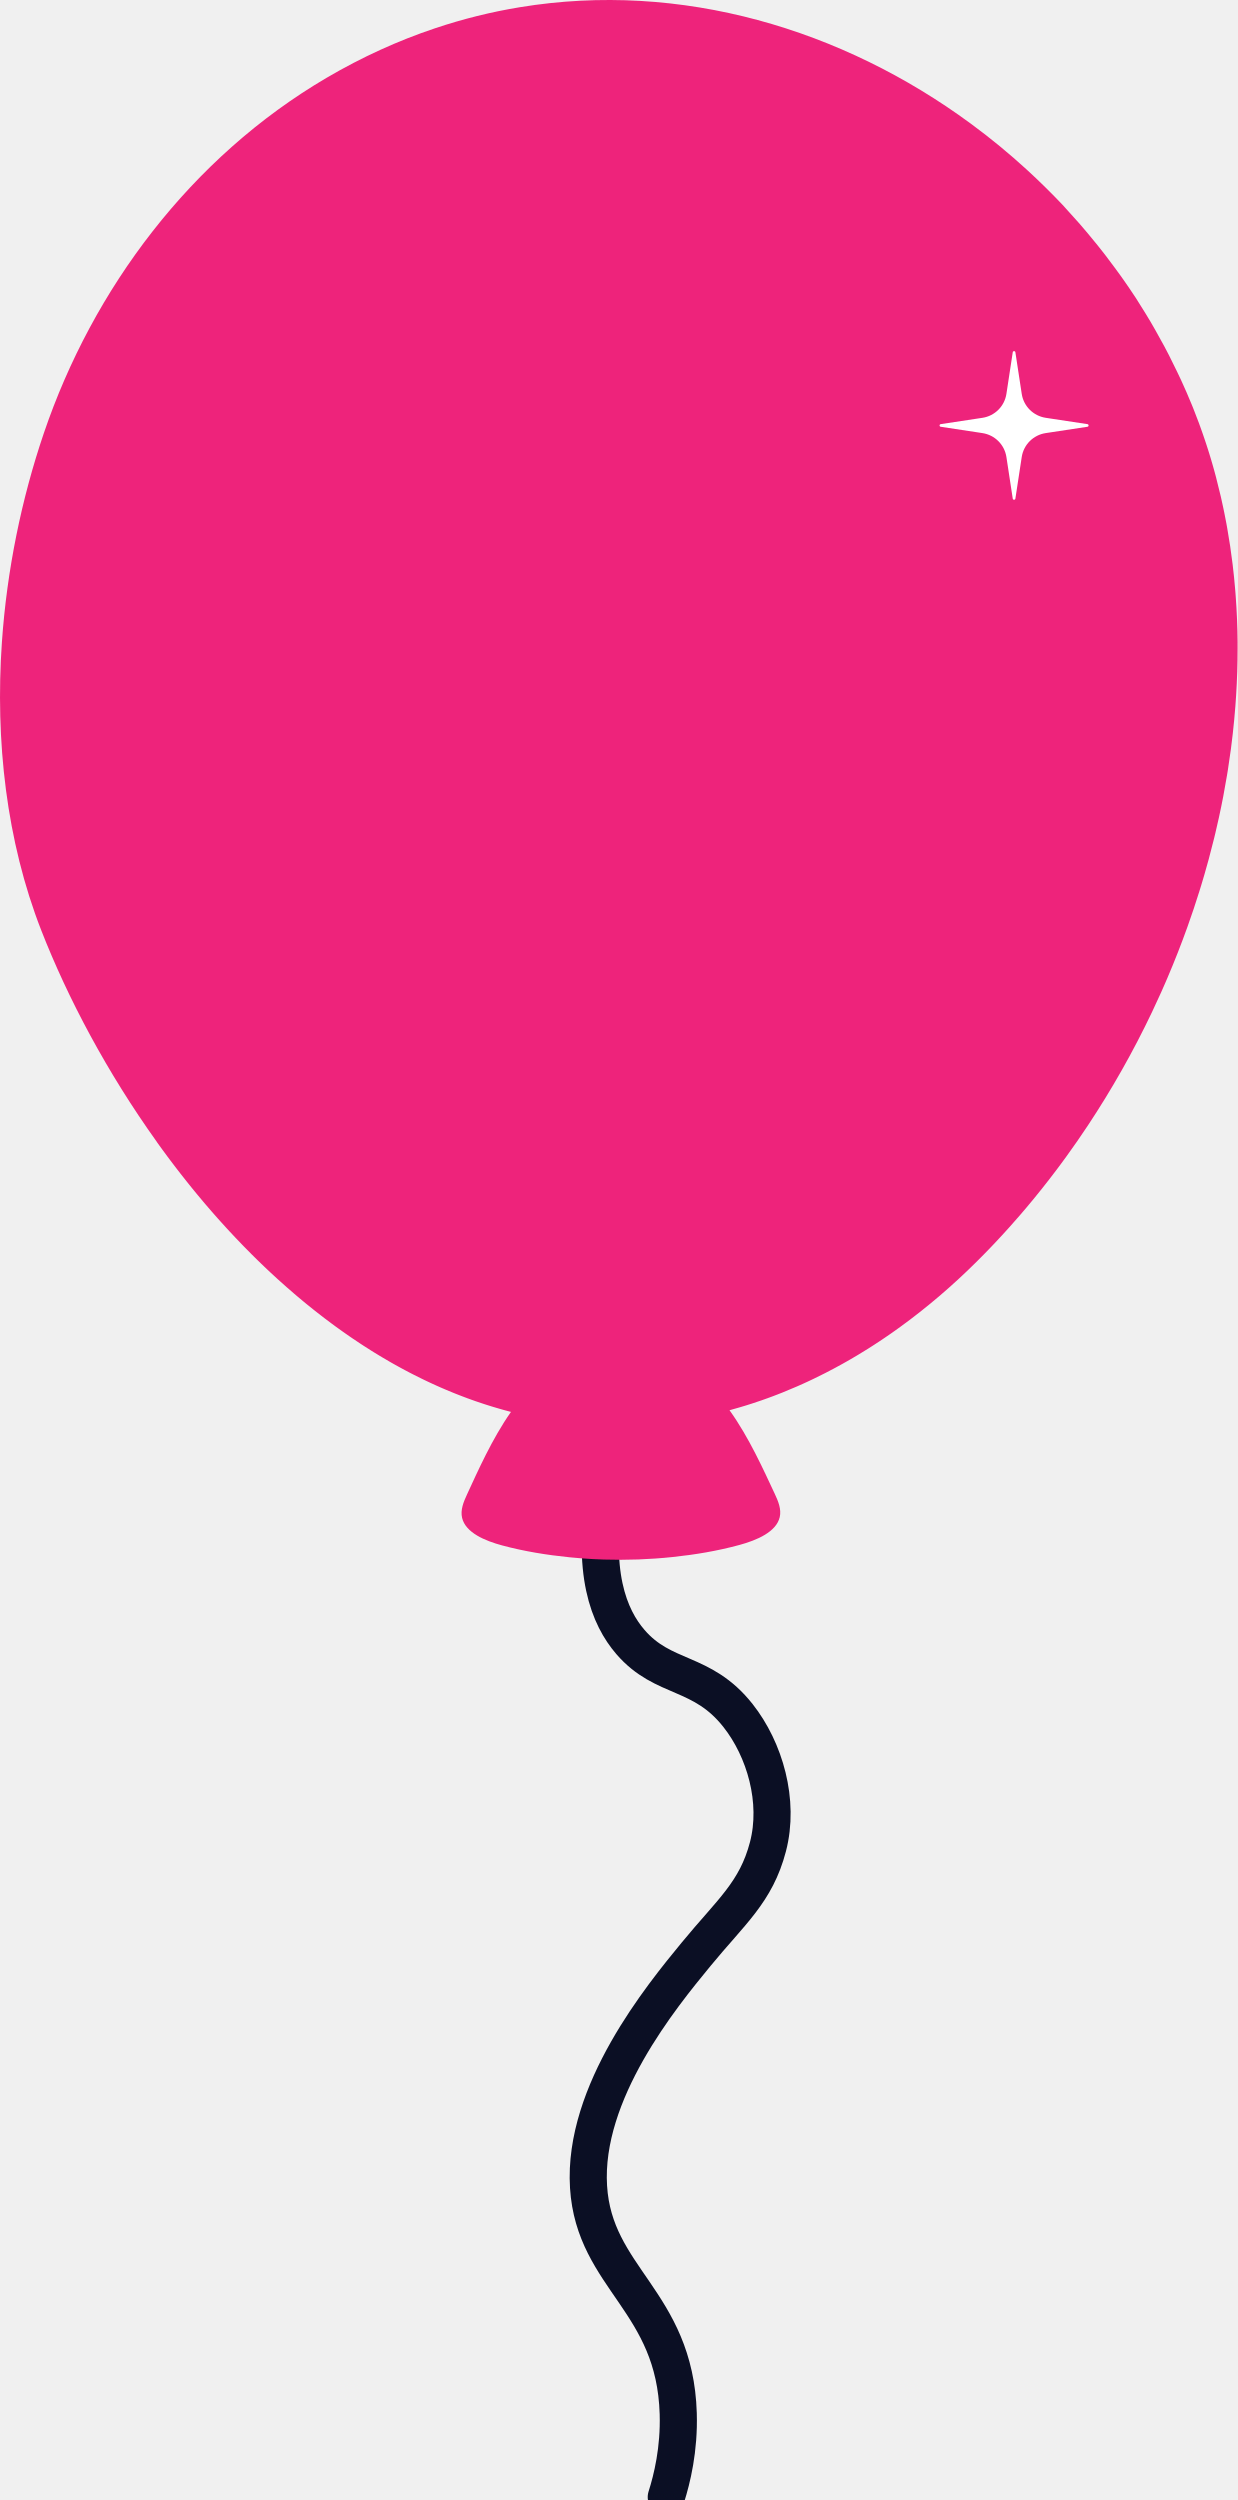
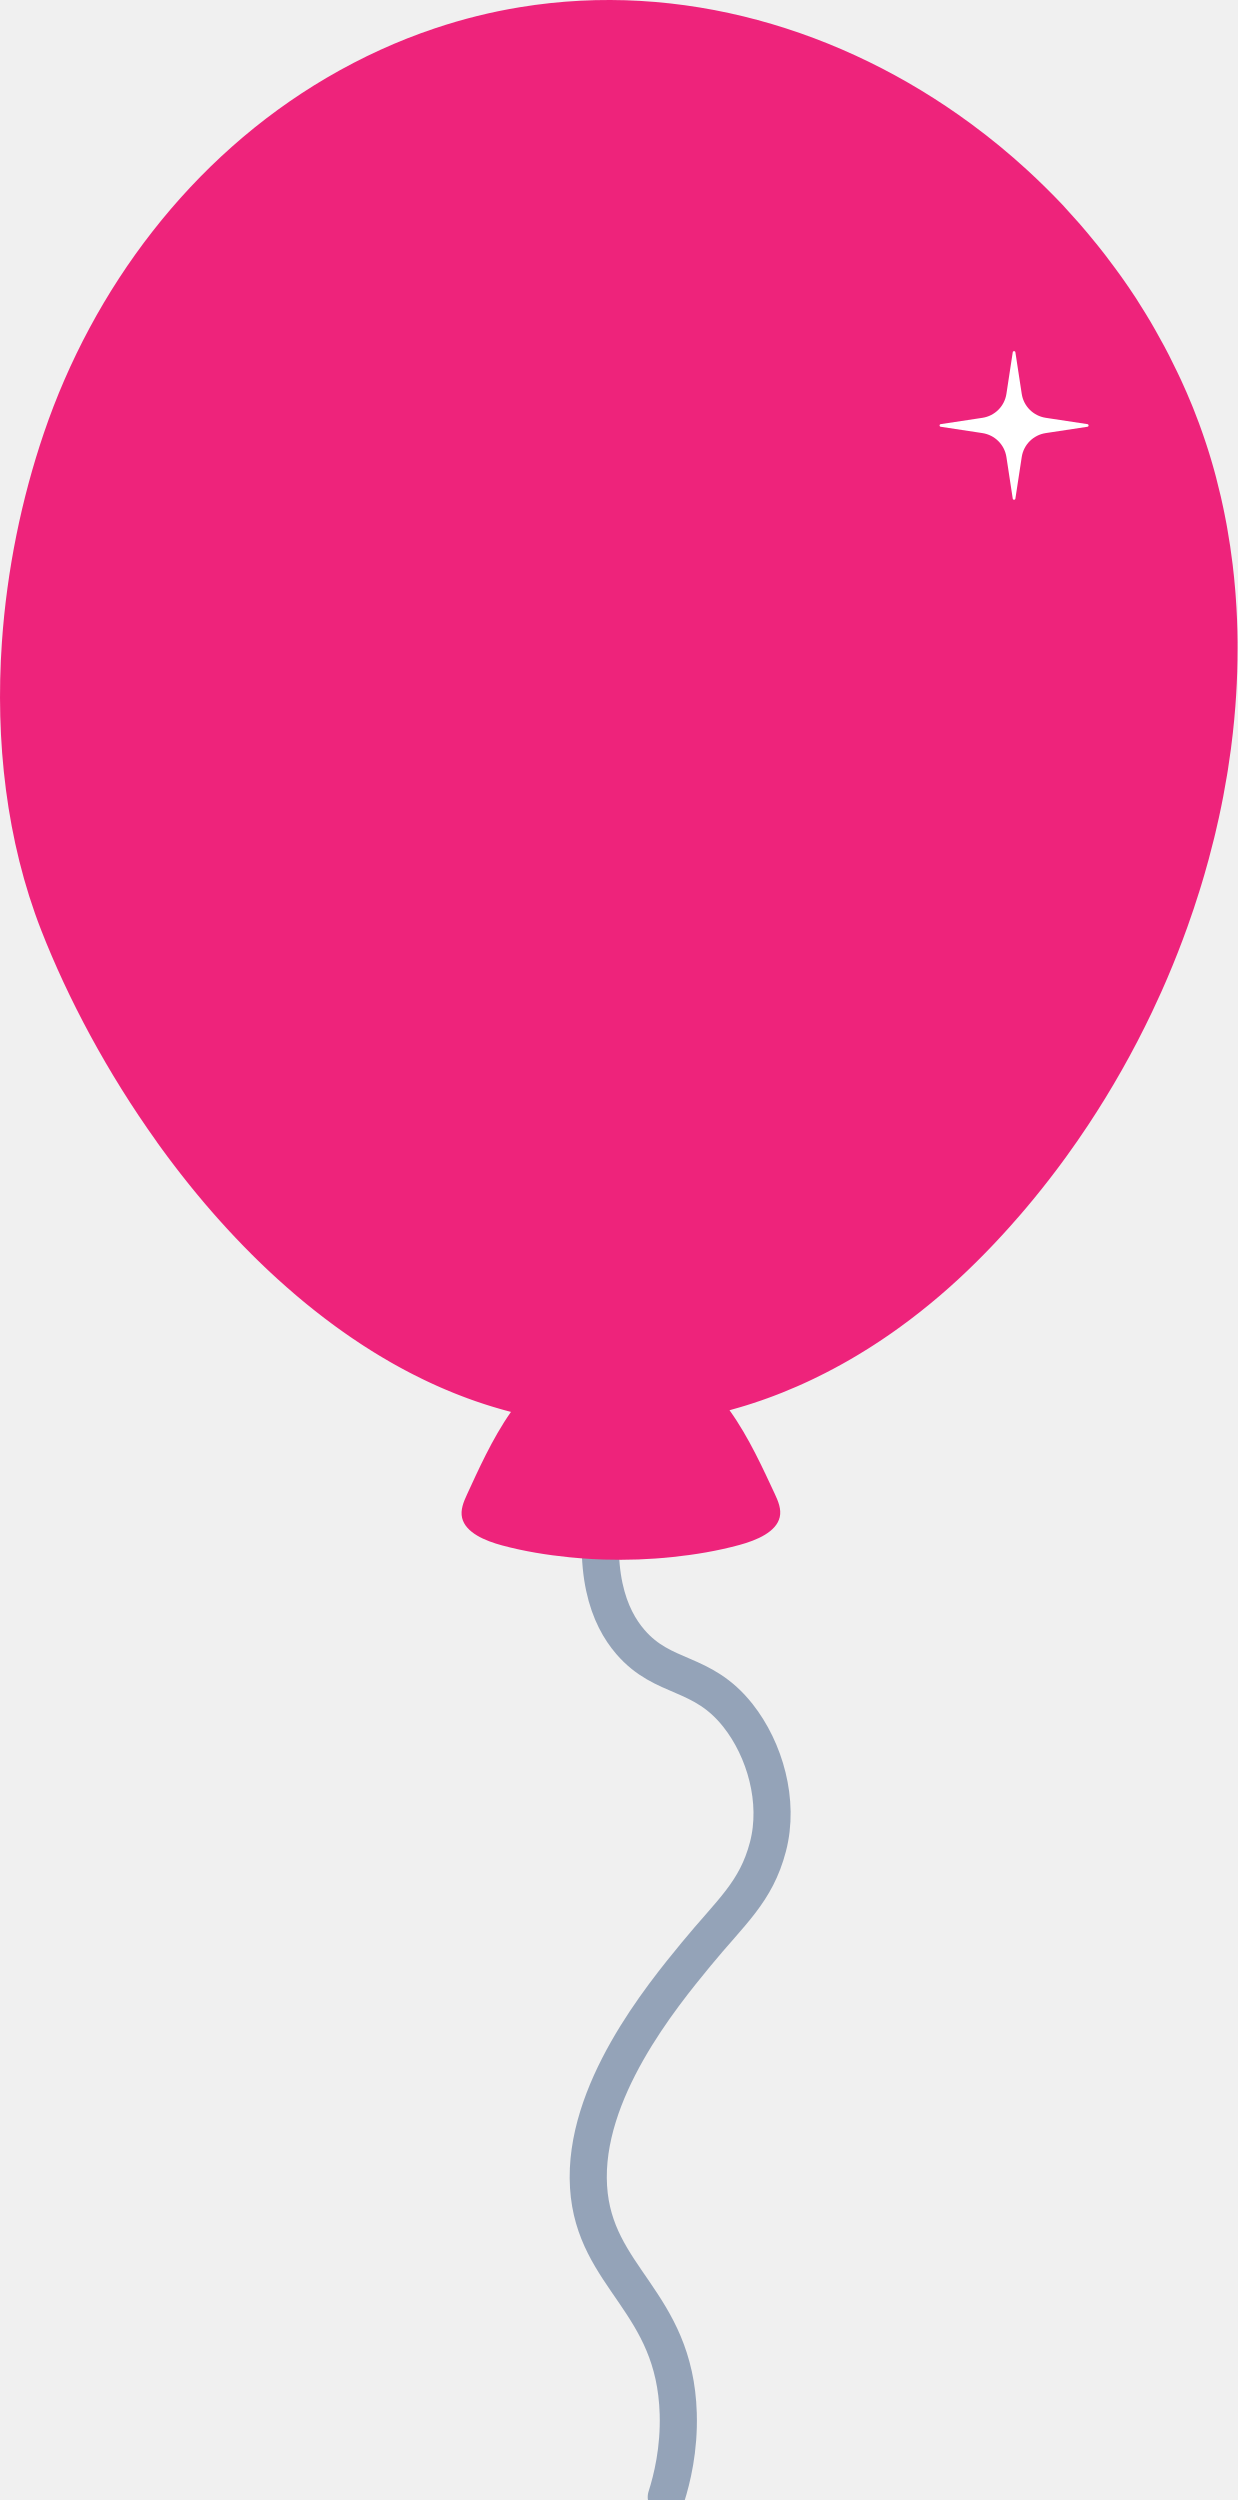
<svg xmlns="http://www.w3.org/2000/svg" width="100" height="202" viewBox="0 0 100 202" fill="none">
  <g clip-path="url(#clip0_31_69)">
-     <path d="M49.004 119.817C47.658 127.083 49.245 130.706 50.936 132.671C53.615 135.782 56.718 134.921 59.633 138.617C61.794 141.355 63.014 145.537 62.049 149.221C61.087 152.891 59.084 154.45 56.251 157.898C53.448 161.311 47.082 169.06 47.554 176.699C48.011 184.088 54.531 185.916 54.801 195.016C54.888 197.917 54.302 200.293 53.835 201.765" stroke="#0B0F24" stroke-width="3" stroke-miterlimit="10" stroke-linecap="round" />
+     <path d="M49.004 119.817C47.658 127.083 49.245 130.706 50.936 132.671C53.615 135.782 56.718 134.921 59.633 138.617C61.794 141.355 63.014 145.537 62.049 149.221C61.087 152.891 59.084 154.45 56.251 157.898C53.448 161.311 47.082 169.06 47.554 176.699C48.011 184.088 54.531 185.916 54.801 195.016C54.888 197.917 54.302 200.293 53.835 201.765" stroke="#94A3B8" stroke-width="3" stroke-miterlimit="10" stroke-linecap="round" />
    <path d="M99.998 51.936C99.988 50.659 99.936 49.386 99.841 48.119C99.831 47.978 99.82 47.837 99.808 47.696C99.751 46.993 99.679 46.291 99.595 45.593C99.476 44.613 99.331 43.637 99.158 42.667C99.134 42.531 99.109 42.394 99.084 42.257C99.032 41.981 98.98 41.706 98.923 41.431C98.895 41.292 98.867 41.156 98.837 41.018C98.779 40.743 98.719 40.468 98.657 40.194L98.64 40.12C98.519 39.597 98.391 39.078 98.255 38.559C98.228 38.454 98.2 38.35 98.171 38.245L98.145 38.15C98.124 38.075 98.104 38 98.083 37.925L98.054 37.821L97.994 37.611L97.961 37.494L97.904 37.3L97.868 37.176C97.844 37.098 97.821 37.02 97.798 36.943L97.755 36.802C97.731 36.723 97.707 36.645 97.682 36.566L97.644 36.444L97.587 36.264L97.537 36.109L97.49 35.962L97.439 35.806L97.385 35.645L97.336 35.5L97.27 35.307C97.241 35.223 97.213 35.139 97.184 35.055L97.137 34.921L97.071 34.735L97.03 34.621L96.962 34.432L96.925 34.33L96.853 34.133L96.82 34.047C96.694 33.707 96.564 33.369 96.43 33.032L96.422 33.013C96.389 32.93 96.356 32.848 96.323 32.767L96.308 32.731C96.03 32.048 95.734 31.373 95.427 30.703C95.327 30.484 95.22 30.268 95.117 30.051C94.901 29.597 94.68 29.147 94.452 28.701C94.326 28.456 94.198 28.212 94.068 27.968C93.84 27.541 93.605 27.119 93.365 26.698C93.234 26.467 93.105 26.235 92.969 26.007C92.672 25.503 92.363 25.006 92.049 24.513C91.965 24.382 91.886 24.247 91.802 24.117C91.414 23.521 91.011 22.933 90.6 22.354C90.433 22.118 90.26 21.887 90.089 21.654C89.825 21.295 89.559 20.938 89.287 20.585C89.089 20.328 88.887 20.074 88.684 19.82C88.424 19.496 88.159 19.175 87.891 18.855C87.679 18.603 87.468 18.351 87.251 18.103C86.96 17.769 86.662 17.442 86.362 17.114C86.194 16.93 86.032 16.74 85.861 16.558C85.404 16.072 84.933 15.598 84.458 15.129L84.329 15.002C83.913 14.594 83.49 14.193 83.061 13.799L82.949 13.695C81.543 12.408 80.069 11.195 78.537 10.063L78.42 9.977C68.053 2.351 55.045 -1.558 42.017 0.581C39.711 0.959 37.405 1.527 35.112 2.298C32.178 3.283 29.266 4.601 26.409 6.276C15.394 12.735 7.498 23.359 3.547 34.986C1.743 40.293 0.556 46.058 0.154 51.884C-0.399 59.861 0.518 67.955 3.328 75.156C5.482 80.673 8.656 86.655 12.678 92.272L12.666 92.263C12.734 92.357 12.802 92.452 12.869 92.546L12.883 92.565C12.945 92.65 13.007 92.735 13.068 92.819L13.092 92.853C13.227 93.037 13.361 93.22 13.497 93.402L13.518 93.432C13.584 93.521 13.651 93.609 13.718 93.698L13.723 93.704C13.792 93.797 13.862 93.889 13.932 93.982L13.948 94.003C14.011 94.086 14.075 94.169 14.139 94.252L14.167 94.29C14.307 94.473 14.448 94.656 14.59 94.838L14.595 94.844C14.811 95.121 15.029 95.396 15.248 95.67L15.274 95.701C15.344 95.788 15.413 95.874 15.483 95.96L15.486 95.965C15.561 96.056 15.635 96.147 15.71 96.238L15.72 96.251C15.789 96.336 15.858 96.419 15.928 96.504L15.952 96.533C16.099 96.71 16.248 96.888 16.396 97.064L16.413 97.085C16.484 97.168 16.555 97.252 16.626 97.335L16.642 97.353C16.793 97.531 16.945 97.706 17.098 97.883L17.117 97.904C17.192 97.99 17.267 98.077 17.343 98.162L17.345 98.164C17.42 98.251 17.496 98.336 17.573 98.422L17.607 98.461C17.673 98.535 17.739 98.608 17.805 98.681L17.837 98.717C17.99 98.888 18.144 99.058 18.299 99.227L18.32 99.249C18.395 99.331 18.471 99.412 18.546 99.494L18.556 99.505C18.715 99.677 18.875 99.847 19.036 100.017L19.056 100.037C19.216 100.207 19.378 100.376 19.541 100.544L19.549 100.553C19.628 100.634 19.707 100.716 19.787 100.797L19.801 100.811C19.963 100.977 20.127 101.143 20.292 101.307L20.315 101.331C20.391 101.406 20.466 101.481 20.542 101.556L20.564 101.578C20.645 101.658 20.728 101.74 20.811 101.821L20.82 101.83C20.898 101.905 20.975 101.98 21.052 102.055L21.093 102.095C21.169 102.168 21.246 102.241 21.322 102.314L21.333 102.326C21.417 102.405 21.501 102.485 21.584 102.564L21.607 102.586C21.683 102.658 21.759 102.729 21.835 102.801L21.865 102.828C22.032 102.985 22.201 103.139 22.37 103.293L22.395 103.316C22.472 103.386 22.55 103.458 22.629 103.527L22.657 103.552C22.826 103.704 22.996 103.856 23.167 104.007L23.201 104.037C23.374 104.188 23.547 104.338 23.72 104.487L23.731 104.497C23.813 104.567 23.895 104.637 23.976 104.706L24.009 104.734C24.182 104.88 24.355 105.025 24.53 105.17L24.567 105.2C24.641 105.261 24.715 105.322 24.789 105.383L24.835 105.42C25.01 105.562 25.184 105.703 25.36 105.842L25.392 105.867C25.478 105.935 25.566 106.005 25.652 106.072L25.657 106.076C25.747 106.147 25.838 106.218 25.93 106.288L25.956 106.308C26.036 106.37 26.117 106.432 26.197 106.493L26.234 106.522C26.412 106.658 26.592 106.792 26.772 106.926L26.811 106.955C26.893 107.016 26.975 107.076 27.057 107.136L27.082 107.155C27.174 107.222 27.267 107.29 27.36 107.356H27.361C27.451 107.421 27.54 107.486 27.631 107.549L27.67 107.577C27.756 107.638 27.843 107.699 27.93 107.76L27.943 107.769C28.033 107.833 28.124 107.896 28.216 107.959L28.262 107.991C28.337 108.042 28.412 108.094 28.488 108.146L28.546 108.185C28.727 108.308 28.909 108.429 29.091 108.549L29.137 108.579C29.216 108.631 29.295 108.683 29.374 108.734L29.419 108.763C29.603 108.882 29.788 109.001 29.975 109.117L30.029 109.152C30.108 109.202 30.187 109.25 30.267 109.299L30.309 109.324C30.401 109.381 30.494 109.438 30.586 109.493L30.63 109.52C30.709 109.568 30.789 109.616 30.869 109.663L30.922 109.695C31.11 109.807 31.299 109.918 31.488 110.027L31.535 110.054C31.617 110.101 31.7 110.148 31.783 110.195L31.828 110.22C31.924 110.274 32.02 110.328 32.116 110.38L32.129 110.388C32.22 110.439 32.312 110.488 32.404 110.538L32.451 110.563C32.543 110.613 32.635 110.663 32.728 110.713L32.737 110.717C32.836 110.77 32.934 110.821 33.033 110.874L33.071 110.894C33.153 110.937 33.235 110.979 33.318 111.021L33.381 111.053C33.574 111.152 33.768 111.249 33.962 111.344L34.006 111.366C34.093 111.408 34.18 111.451 34.267 111.493L34.307 111.512C34.405 111.559 34.502 111.605 34.599 111.651L34.641 111.671C34.724 111.71 34.808 111.749 34.892 111.787L34.959 111.818C35.046 111.859 35.134 111.898 35.221 111.937L35.249 111.95C35.349 111.995 35.449 112.039 35.548 112.083L35.59 112.102C35.675 112.139 35.759 112.176 35.844 112.211L35.907 112.239C36.105 112.323 36.302 112.406 36.501 112.487L36.559 112.511C36.641 112.545 36.724 112.577 36.805 112.61L36.867 112.635C36.964 112.673 37.062 112.713 37.161 112.75L37.202 112.765C37.288 112.799 37.376 112.832 37.462 112.865L37.529 112.89C37.617 112.924 37.707 112.957 37.795 112.99L37.829 113.002C37.93 113.038 38.029 113.075 38.13 113.111L38.187 113.131C38.269 113.16 38.351 113.189 38.433 113.218L38.506 113.243C38.706 113.311 38.905 113.379 39.105 113.444L39.179 113.467C39.263 113.494 39.347 113.522 39.431 113.548L39.483 113.564C39.586 113.597 39.691 113.629 39.794 113.661L39.814 113.666C39.909 113.695 40.005 113.723 40.101 113.752L40.163 113.77C40.259 113.799 40.355 113.827 40.451 113.854L40.471 113.86C40.574 113.889 40.678 113.918 40.782 113.947L40.843 113.964C40.927 113.986 41.011 114.009 41.095 114.031L41.165 114.05L41.287 114.082C39.754 116.26 38.588 118.912 37.74 120.741C37.456 121.353 37.186 122.006 37.338 122.648C37.618 123.834 39.176 124.498 40.599 124.877C42.361 125.348 44.172 125.643 46.011 125.828C46.635 125.891 47.262 125.939 47.889 125.973C48.187 125.988 48.485 126.001 48.783 126.011C50.64 126.07 52.502 126.003 54.345 125.808C56.183 125.615 57.993 125.311 59.753 124.831C61.172 124.445 62.727 123.773 63.002 122.586C63.151 121.944 62.878 121.292 62.591 120.681C61.721 118.829 60.52 116.134 58.944 113.945L59.095 113.905C59.342 113.837 59.588 113.767 59.833 113.694C59.996 113.647 60.159 113.597 60.322 113.546C60.485 113.495 60.647 113.444 60.808 113.391C61.051 113.312 61.293 113.231 61.534 113.147C61.694 113.092 61.854 113.035 62.014 112.976C62.174 112.918 62.333 112.86 62.492 112.8C62.73 112.71 62.968 112.618 63.204 112.523C63.599 112.365 63.99 112.202 64.378 112.032C64.534 111.965 64.689 111.896 64.843 111.826C64.997 111.756 65.152 111.685 65.305 111.614C65.458 111.542 65.612 111.469 65.765 111.396C66.071 111.249 66.375 111.098 66.676 110.944C66.902 110.829 67.127 110.711 67.352 110.592C67.576 110.472 67.8 110.35 68.022 110.227C68.17 110.145 68.317 110.062 68.465 109.978C68.612 109.893 68.759 109.809 68.905 109.723C69.051 109.638 69.197 109.552 69.343 109.464C69.619 109.298 69.893 109.129 70.166 108.958C70.323 108.858 70.48 108.759 70.635 108.657C70.777 108.565 70.919 108.472 71.06 108.378C71.201 108.285 71.343 108.191 71.483 108.095C71.623 108 71.763 107.904 71.902 107.808C72.042 107.711 72.18 107.614 72.318 107.516C72.456 107.418 72.594 107.319 72.731 107.22C74.924 105.63 76.982 103.861 78.887 101.969C79.09 101.768 79.291 101.566 79.49 101.363C79.691 101.159 79.889 100.954 80.087 100.747C80.186 100.644 80.284 100.54 80.382 100.436C80.579 100.228 80.773 100.019 80.968 99.808C81.162 99.596 81.355 99.384 81.547 99.17C81.835 98.85 82.119 98.526 82.401 98.2C82.589 97.982 82.775 97.763 82.962 97.543C83.797 96.551 84.607 95.533 85.391 94.491C85.479 94.375 85.566 94.259 85.652 94.142C85.825 93.91 85.996 93.676 86.167 93.44C86.763 92.617 87.344 91.78 87.906 90.931C88.871 89.473 89.788 87.978 90.652 86.45C91.516 84.922 92.328 83.361 93.083 81.774C93.335 81.245 93.581 80.713 93.82 80.178C93.939 79.91 94.058 79.642 94.174 79.373C94.233 79.239 94.29 79.104 94.347 78.97C94.922 77.622 95.456 76.258 95.949 74.882C96.295 73.918 96.619 72.947 96.923 71.971V71.966C96.967 71.828 97.01 71.69 97.052 71.552C97.137 71.273 97.22 70.994 97.302 70.713C97.424 70.293 97.543 69.872 97.657 69.451C97.809 68.889 97.955 68.325 98.093 67.76C98.128 67.619 98.162 67.477 98.196 67.335C98.296 66.911 98.394 66.486 98.487 66.061C98.549 65.778 98.609 65.493 98.667 65.21C98.725 64.925 98.782 64.641 98.837 64.356C98.946 63.788 99.047 63.218 99.141 62.647C99.165 62.505 99.187 62.362 99.211 62.219C99.301 61.649 99.384 61.077 99.459 60.506C99.516 60.077 99.567 59.648 99.615 59.219C99.694 58.504 99.762 57.788 99.817 57.073C99.838 56.787 99.858 56.501 99.877 56.215C99.958 54.929 99.998 53.643 99.997 52.36C99.997 52.217 99.997 52.075 99.996 51.933L99.998 51.936Z" fill="#EE237B" />
    <path d="M82.556 31.826L82.043 28.463C82.024 28.341 81.849 28.341 81.83 28.463L81.318 31.826C81.165 32.825 80.381 33.609 79.38 33.76L76.009 34.27C75.887 34.289 75.887 34.465 76.009 34.483L79.38 34.994C80.381 35.146 81.166 35.93 81.318 36.927L81.83 40.29C81.849 40.412 82.024 40.412 82.043 40.29L82.556 36.927C82.707 35.929 83.493 35.145 84.494 34.994L85.039 34.911L87.865 34.483C87.987 34.465 87.987 34.289 87.865 34.27L84.987 33.834L84.494 33.759C83.493 33.607 82.707 32.823 82.556 31.825V31.826Z" fill="white" />
  </g>
  <defs>
    <clipPath id="clip0_31_69">
      <rect width="100" height="202" fill="white" />
    </clipPath>
  </defs>
</svg>
